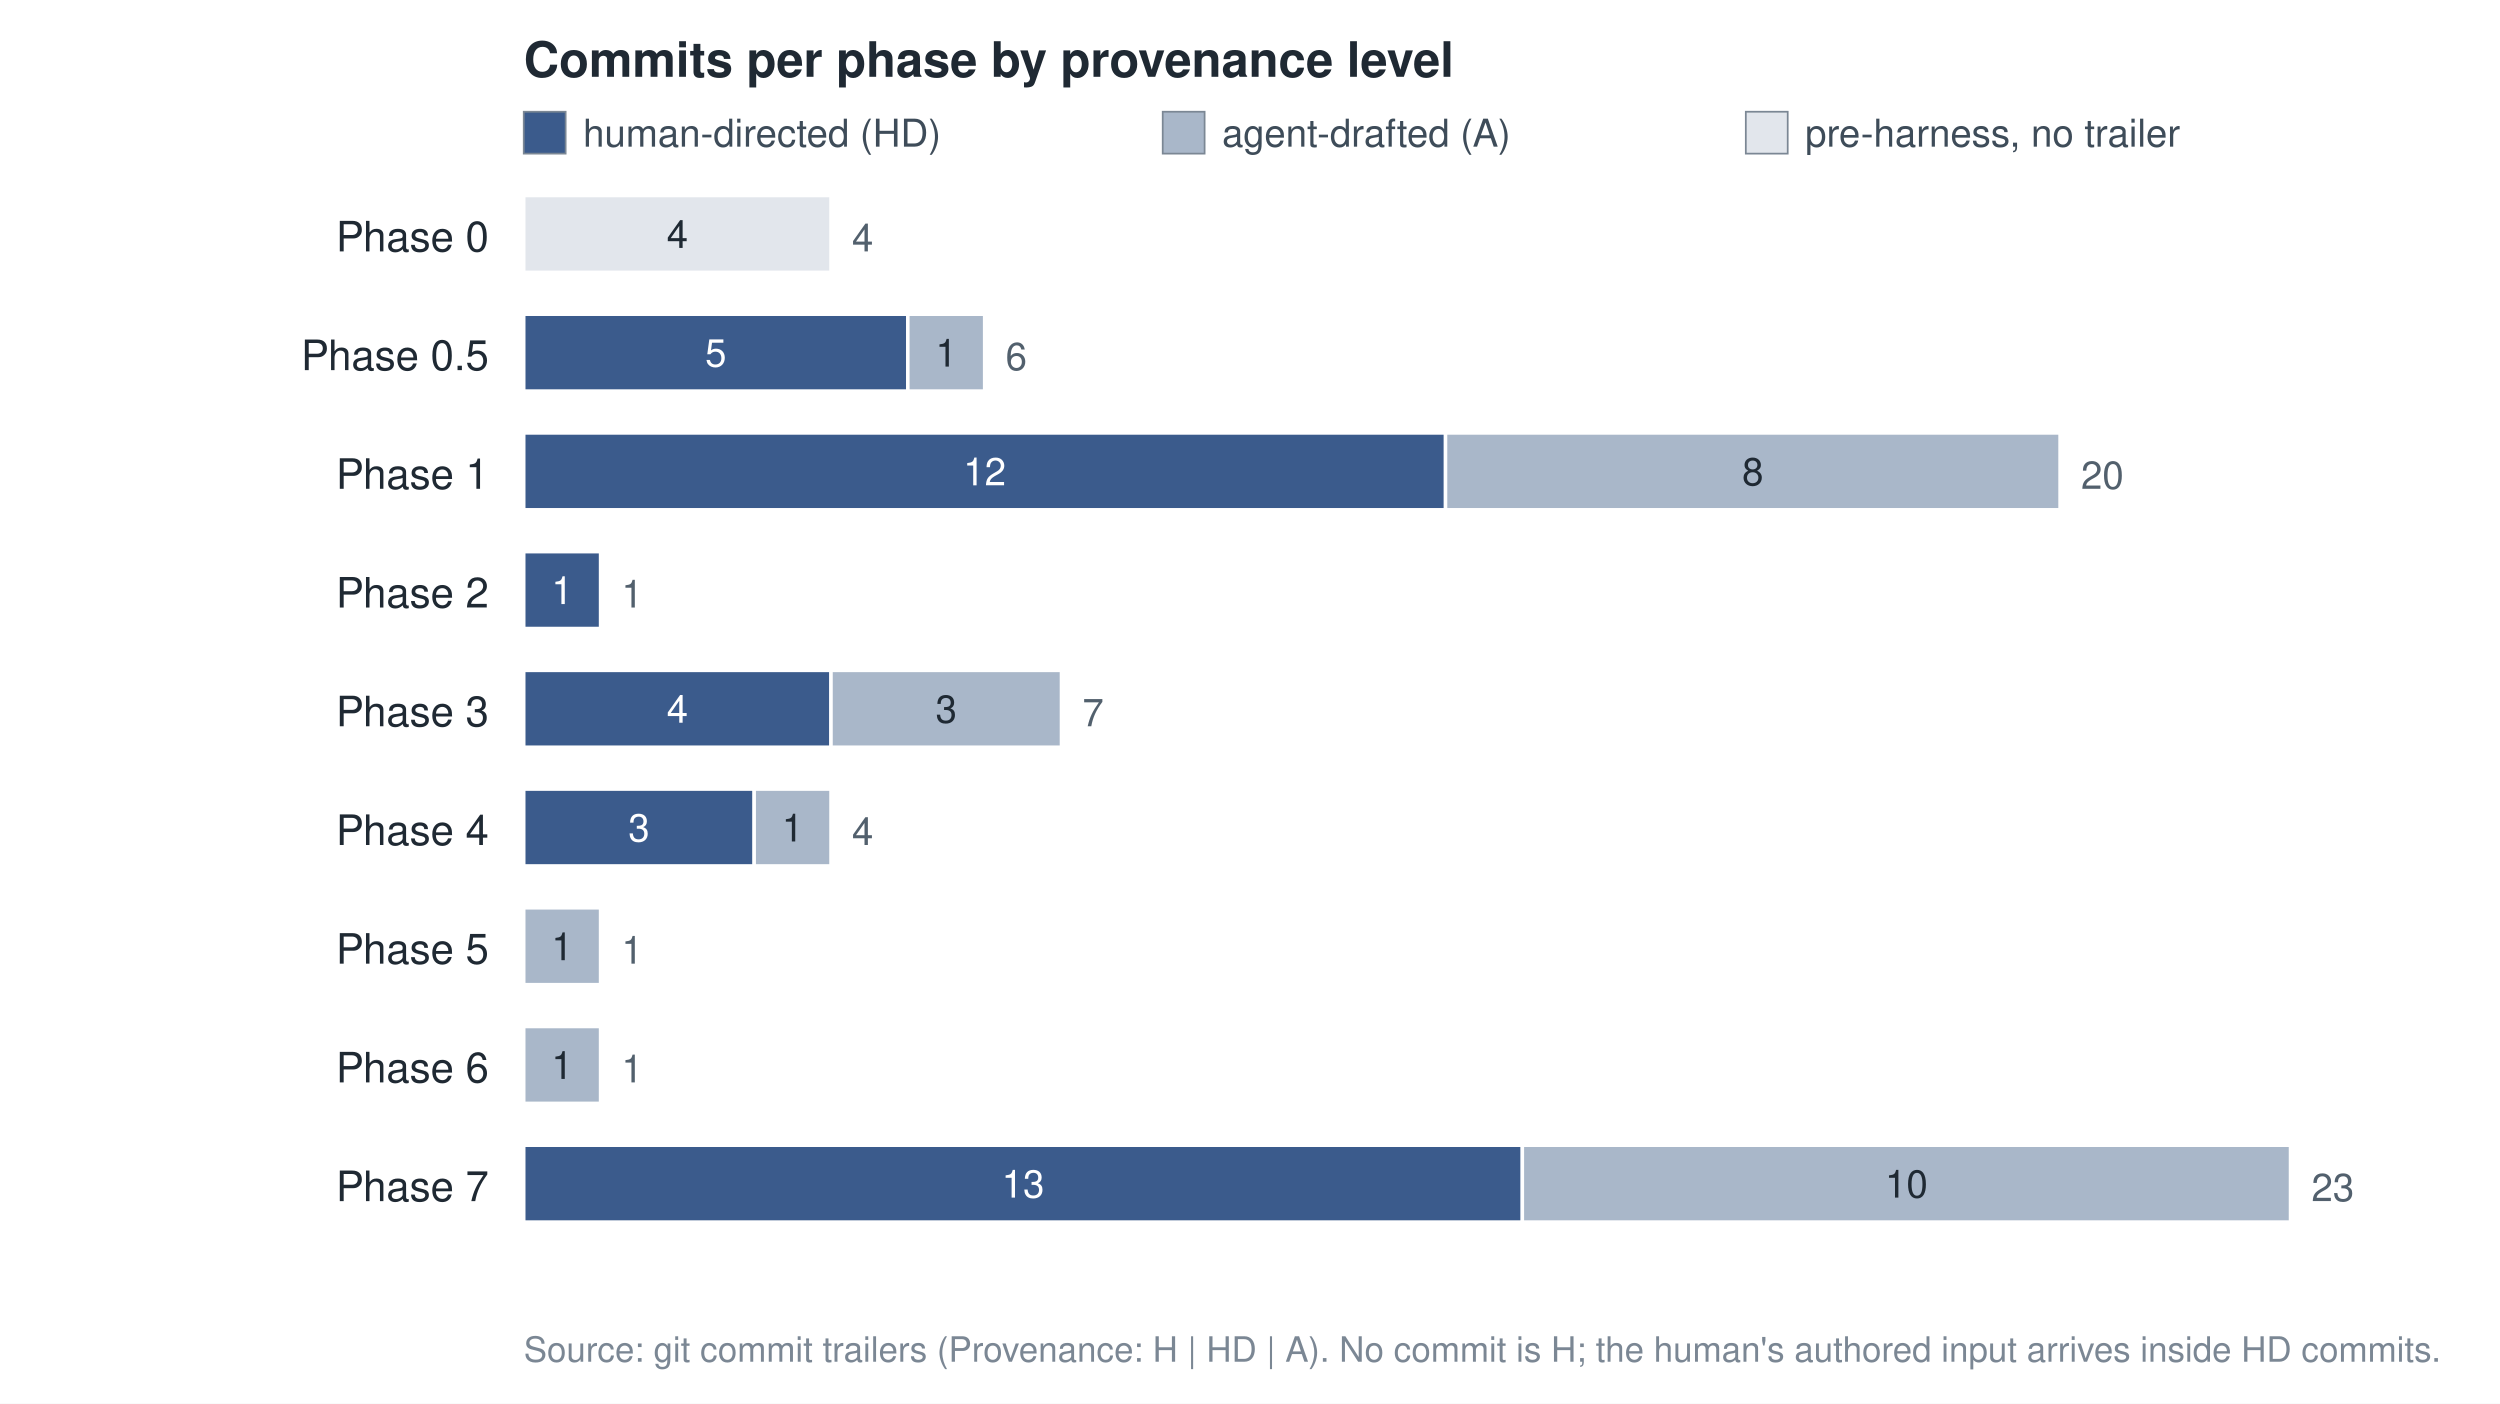
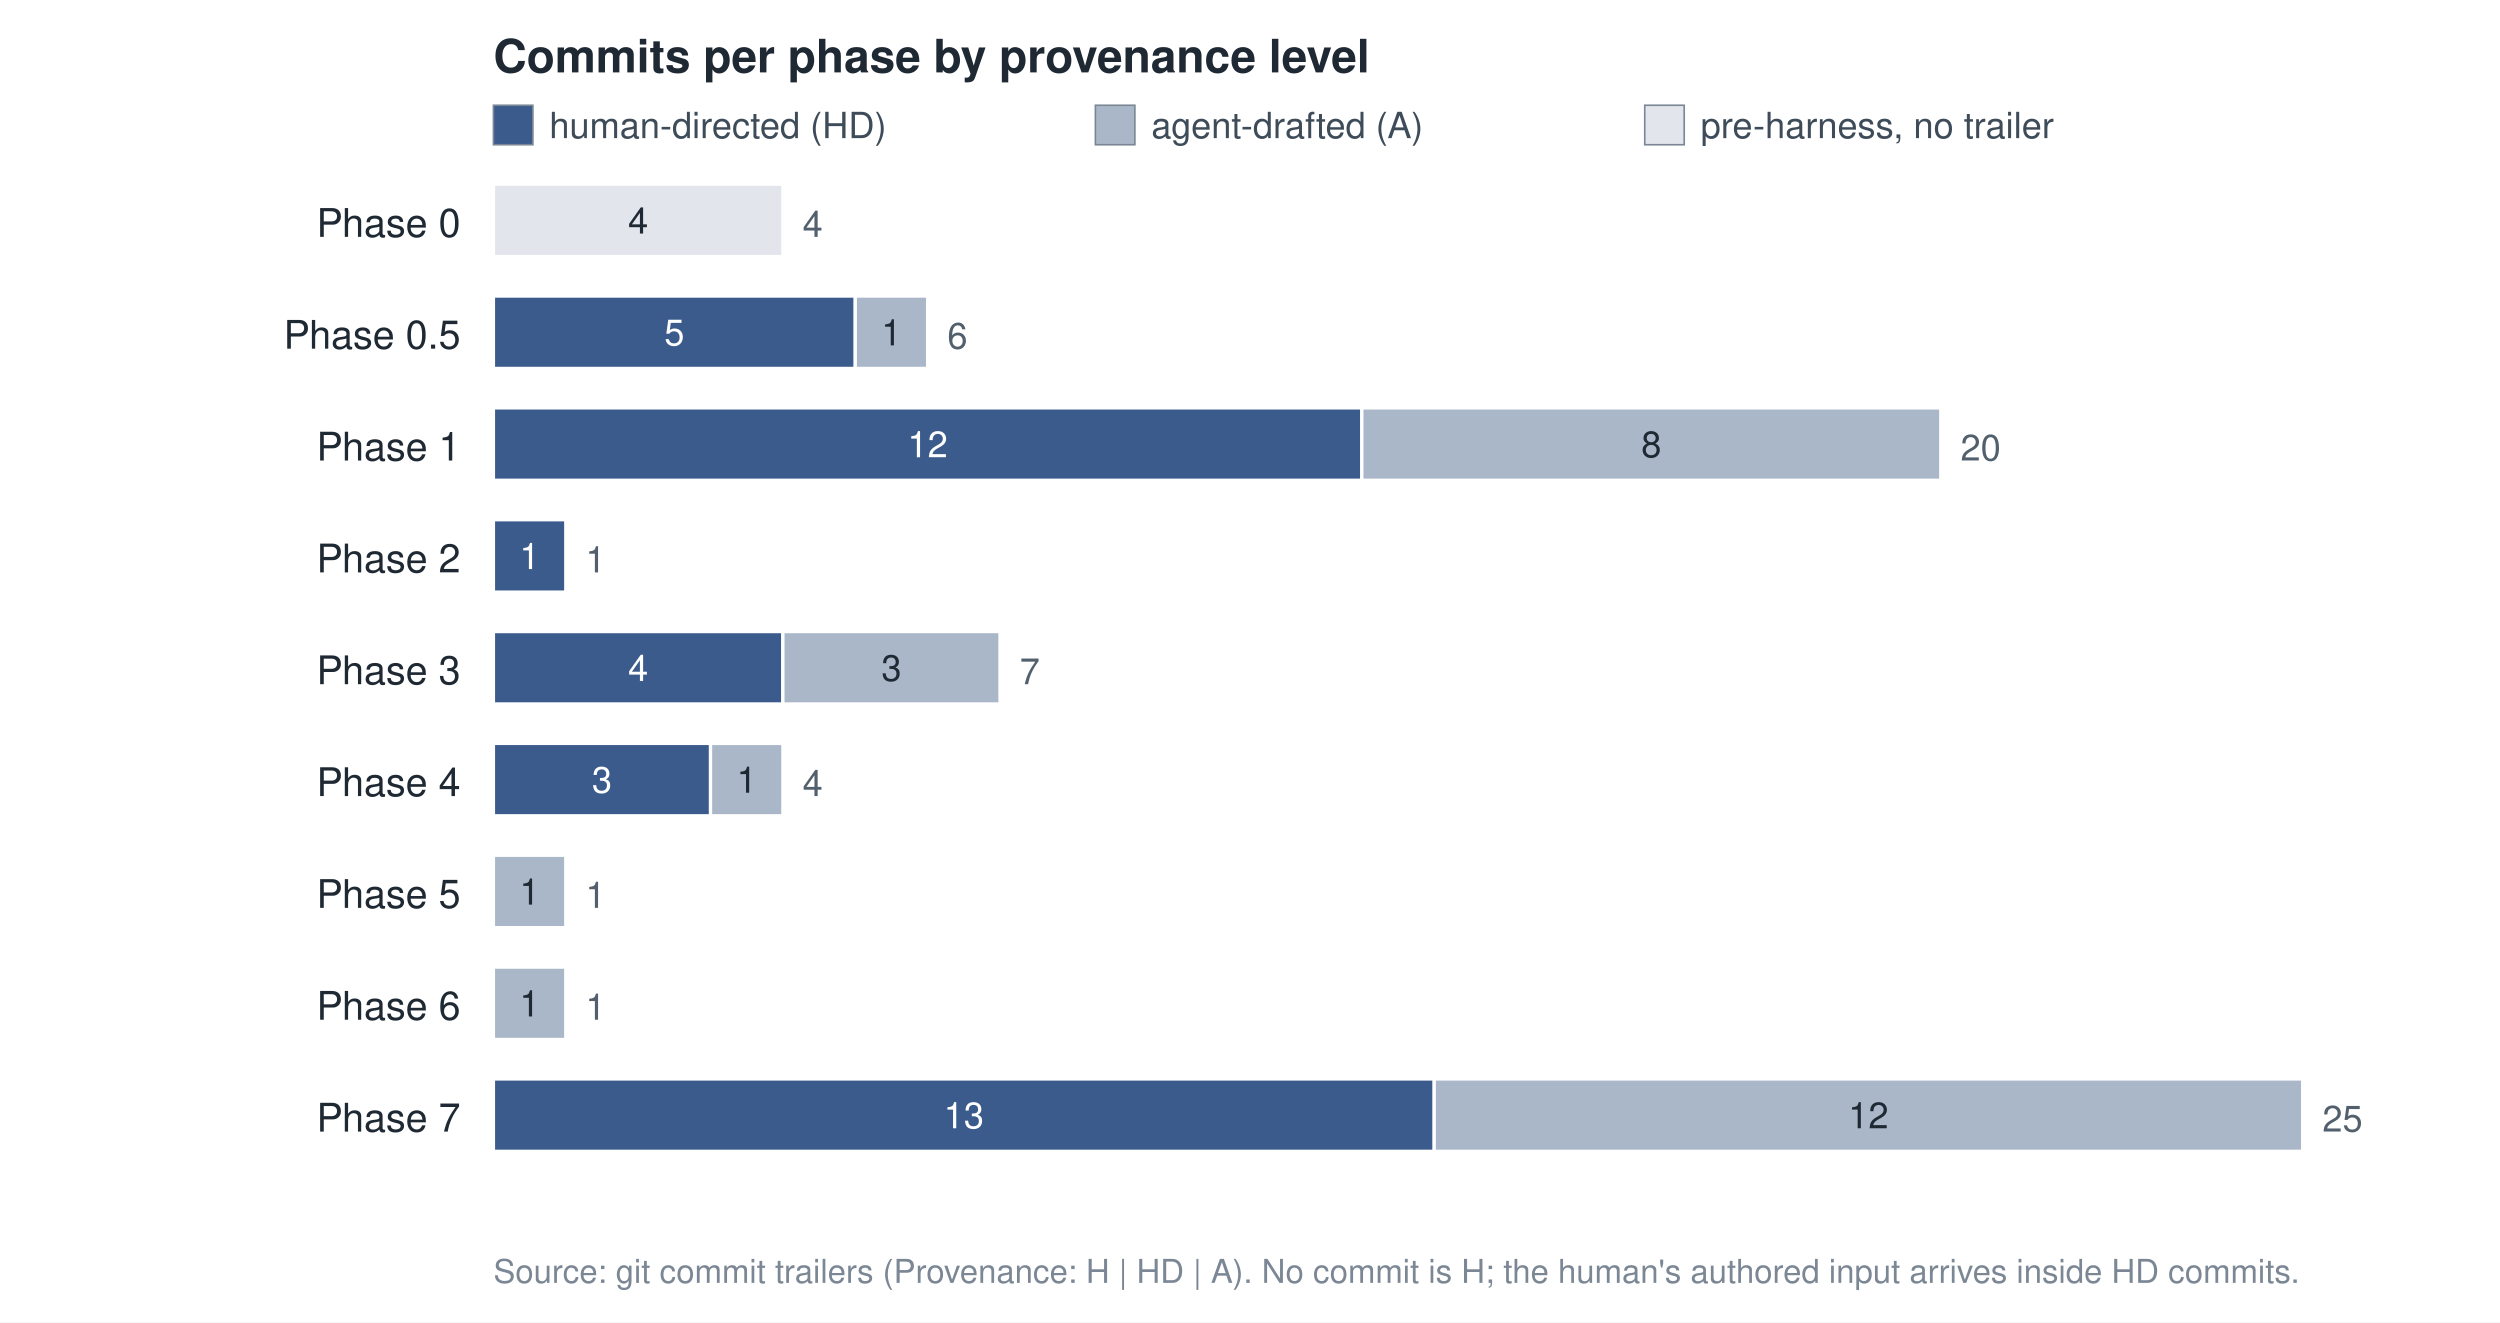
- <svg xmlns="http://www.w3.org/2000/svg" width="716" height="402" viewBox="0 0 716 402" role="img" aria-label="Commits per phase by provenance level">
-   <rect width="716" height="402" fill="#ffffff" />
+ <svg xmlns="http://www.w3.org/2000/svg" width="760" height="402" viewBox="0 0 760 402" role="img" aria-label="Commits per phase by provenance level">
+   <rect width="760" height="402" fill="#ffffff" />
  <text x="150" y="22" font-family="-apple-system, Segoe UI, Helvetica, Arial, sans-serif" font-size="14" font-weight="600" fill="#1f2933">Commits per phase by provenance level</text>
  <rect x="150" y="32" width="12" height="12" fill="#3b5b8c" stroke="#7b8794" stroke-width="0.5" />
  <text x="167" y="42" font-family="-apple-system, Segoe UI, Helvetica, Arial, sans-serif" font-size="11" fill="#3e4c59">human-directed (HD)</text>
  <rect x="333" y="32" width="12" height="12" fill="#a9b7c9" stroke="#7b8794" stroke-width="0.5" />
  <text x="350" y="42" font-family="-apple-system, Segoe UI, Helvetica, Arial, sans-serif" font-size="11" fill="#3e4c59">agent-drafted (A)</text>
  <rect x="500" y="32" width="12" height="12" fill="#e2e6ec" stroke="#7b8794" stroke-width="0.5" />
  <text x="517" y="42" font-family="-apple-system, Segoe UI, Helvetica, Arial, sans-serif" font-size="11" fill="#3e4c59">pre-harness, no trailer</text>
  <text x="140" y="72" font-family="-apple-system, Segoe UI, Helvetica, Arial, sans-serif" font-size="12" fill="#1f2933" text-anchor="end">Phase 0</text>
  <rect x="150" y="56" width="88" height="22" fill="#e2e6ec" stroke="#ffffff" stroke-width="1" />
  <text x="194.0" y="71" font-family="-apple-system, Segoe UI, Helvetica, Arial, sans-serif" font-size="11" fill="#1f2933" text-anchor="middle">4</text>
  <text x="244" y="72" font-family="-apple-system, Segoe UI, Helvetica, Arial, sans-serif" font-size="11" fill="#52606d">4</text>
  <text x="140" y="106" font-family="-apple-system, Segoe UI, Helvetica, Arial, sans-serif" font-size="12" fill="#1f2933" text-anchor="end">Phase 0.5</text>
  <rect x="150" y="90" width="110" height="22" fill="#3b5b8c" stroke="#ffffff" stroke-width="1" />
  <text x="205.0" y="105" font-family="-apple-system, Segoe UI, Helvetica, Arial, sans-serif" font-size="11" fill="#ffffff" text-anchor="middle">5</text>
  <rect x="260" y="90" width="22" height="22" fill="#a9b7c9" stroke="#ffffff" stroke-width="1" />
  <text x="271.0" y="105" font-family="-apple-system, Segoe UI, Helvetica, Arial, sans-serif" font-size="11" fill="#1f2933" text-anchor="middle">1</text>
  <text x="288" y="106" font-family="-apple-system, Segoe UI, Helvetica, Arial, sans-serif" font-size="11" fill="#52606d">6</text>
  <text x="140" y="140" font-family="-apple-system, Segoe UI, Helvetica, Arial, sans-serif" font-size="12" fill="#1f2933" text-anchor="end">Phase 1</text>
  <rect x="150" y="124" width="264" height="22" fill="#3b5b8c" stroke="#ffffff" stroke-width="1" />
  <text x="282.0" y="139" font-family="-apple-system, Segoe UI, Helvetica, Arial, sans-serif" font-size="11" fill="#ffffff" text-anchor="middle">12</text>
  <rect x="414" y="124" width="176" height="22" fill="#a9b7c9" stroke="#ffffff" stroke-width="1" />
  <text x="502.0" y="139" font-family="-apple-system, Segoe UI, Helvetica, Arial, sans-serif" font-size="11" fill="#1f2933" text-anchor="middle">8</text>
  <text x="596" y="140" font-family="-apple-system, Segoe UI, Helvetica, Arial, sans-serif" font-size="11" fill="#52606d">20</text>
  <text x="140" y="174" font-family="-apple-system, Segoe UI, Helvetica, Arial, sans-serif" font-size="12" fill="#1f2933" text-anchor="end">Phase 2</text>
  <rect x="150" y="158" width="22" height="22" fill="#3b5b8c" stroke="#ffffff" stroke-width="1" />
  <text x="161.0" y="173" font-family="-apple-system, Segoe UI, Helvetica, Arial, sans-serif" font-size="11" fill="#ffffff" text-anchor="middle">1</text>
  <text x="178" y="174" font-family="-apple-system, Segoe UI, Helvetica, Arial, sans-serif" font-size="11" fill="#52606d">1</text>
  <text x="140" y="208" font-family="-apple-system, Segoe UI, Helvetica, Arial, sans-serif" font-size="12" fill="#1f2933" text-anchor="end">Phase 3</text>
  <rect x="150" y="192" width="88" height="22" fill="#3b5b8c" stroke="#ffffff" stroke-width="1" />
  <text x="194.0" y="207" font-family="-apple-system, Segoe UI, Helvetica, Arial, sans-serif" font-size="11" fill="#ffffff" text-anchor="middle">4</text>
  <rect x="238" y="192" width="66" height="22" fill="#a9b7c9" stroke="#ffffff" stroke-width="1" />
  <text x="271.0" y="207" font-family="-apple-system, Segoe UI, Helvetica, Arial, sans-serif" font-size="11" fill="#1f2933" text-anchor="middle">3</text>
  <text x="310" y="208" font-family="-apple-system, Segoe UI, Helvetica, Arial, sans-serif" font-size="11" fill="#52606d">7</text>
  <text x="140" y="242" font-family="-apple-system, Segoe UI, Helvetica, Arial, sans-serif" font-size="12" fill="#1f2933" text-anchor="end">Phase 4</text>
  <rect x="150" y="226" width="66" height="22" fill="#3b5b8c" stroke="#ffffff" stroke-width="1" />
  <text x="183.0" y="241" font-family="-apple-system, Segoe UI, Helvetica, Arial, sans-serif" font-size="11" fill="#ffffff" text-anchor="middle">3</text>
  <rect x="216" y="226" width="22" height="22" fill="#a9b7c9" stroke="#ffffff" stroke-width="1" />
  <text x="227.0" y="241" font-family="-apple-system, Segoe UI, Helvetica, Arial, sans-serif" font-size="11" fill="#1f2933" text-anchor="middle">1</text>
  <text x="244" y="242" font-family="-apple-system, Segoe UI, Helvetica, Arial, sans-serif" font-size="11" fill="#52606d">4</text>
  <text x="140" y="276" font-family="-apple-system, Segoe UI, Helvetica, Arial, sans-serif" font-size="12" fill="#1f2933" text-anchor="end">Phase 5</text>
  <rect x="150" y="260" width="22" height="22" fill="#a9b7c9" stroke="#ffffff" stroke-width="1" />
  <text x="161.0" y="275" font-family="-apple-system, Segoe UI, Helvetica, Arial, sans-serif" font-size="11" fill="#1f2933" text-anchor="middle">1</text>
  <text x="178" y="276" font-family="-apple-system, Segoe UI, Helvetica, Arial, sans-serif" font-size="11" fill="#52606d">1</text>
  <text x="140" y="310" font-family="-apple-system, Segoe UI, Helvetica, Arial, sans-serif" font-size="12" fill="#1f2933" text-anchor="end">Phase 6</text>
  <rect x="150" y="294" width="22" height="22" fill="#a9b7c9" stroke="#ffffff" stroke-width="1" />
  <text x="161.0" y="309" font-family="-apple-system, Segoe UI, Helvetica, Arial, sans-serif" font-size="11" fill="#1f2933" text-anchor="middle">1</text>
  <text x="178" y="310" font-family="-apple-system, Segoe UI, Helvetica, Arial, sans-serif" font-size="11" fill="#52606d">1</text>
  <text x="140" y="344" font-family="-apple-system, Segoe UI, Helvetica, Arial, sans-serif" font-size="12" fill="#1f2933" text-anchor="end">Phase 7</text>
  <rect x="150" y="328" width="286" height="22" fill="#3b5b8c" stroke="#ffffff" stroke-width="1" />
  <text x="293.0" y="343" font-family="-apple-system, Segoe UI, Helvetica, Arial, sans-serif" font-size="11" fill="#ffffff" text-anchor="middle">13</text>
-   <rect x="436" y="328" width="220" height="22" fill="#a9b7c9" stroke="#ffffff" stroke-width="1" />
-   <text x="546.0" y="343" font-family="-apple-system, Segoe UI, Helvetica, Arial, sans-serif" font-size="11" fill="#1f2933" text-anchor="middle">10</text>
-   <text x="662" y="344" font-family="-apple-system, Segoe UI, Helvetica, Arial, sans-serif" font-size="11" fill="#52606d">23</text>
+   <rect x="436" y="328" width="264" height="22" fill="#a9b7c9" stroke="#ffffff" stroke-width="1" />
+   <text x="568.0" y="343" font-family="-apple-system, Segoe UI, Helvetica, Arial, sans-serif" font-size="11" fill="#1f2933" text-anchor="middle">12</text>
+   <text x="706" y="344" font-family="-apple-system, Segoe UI, Helvetica, Arial, sans-serif" font-size="11" fill="#52606d">25</text>
  <text x="150" y="390" font-family="-apple-system, Segoe UI, Helvetica, Arial, sans-serif" font-size="10" fill="#7b8794">Source: git commit trailers (Provenance: H | HD | A). No commit is H; the human's authored input arrives inside HD commits.</text>
</svg>
